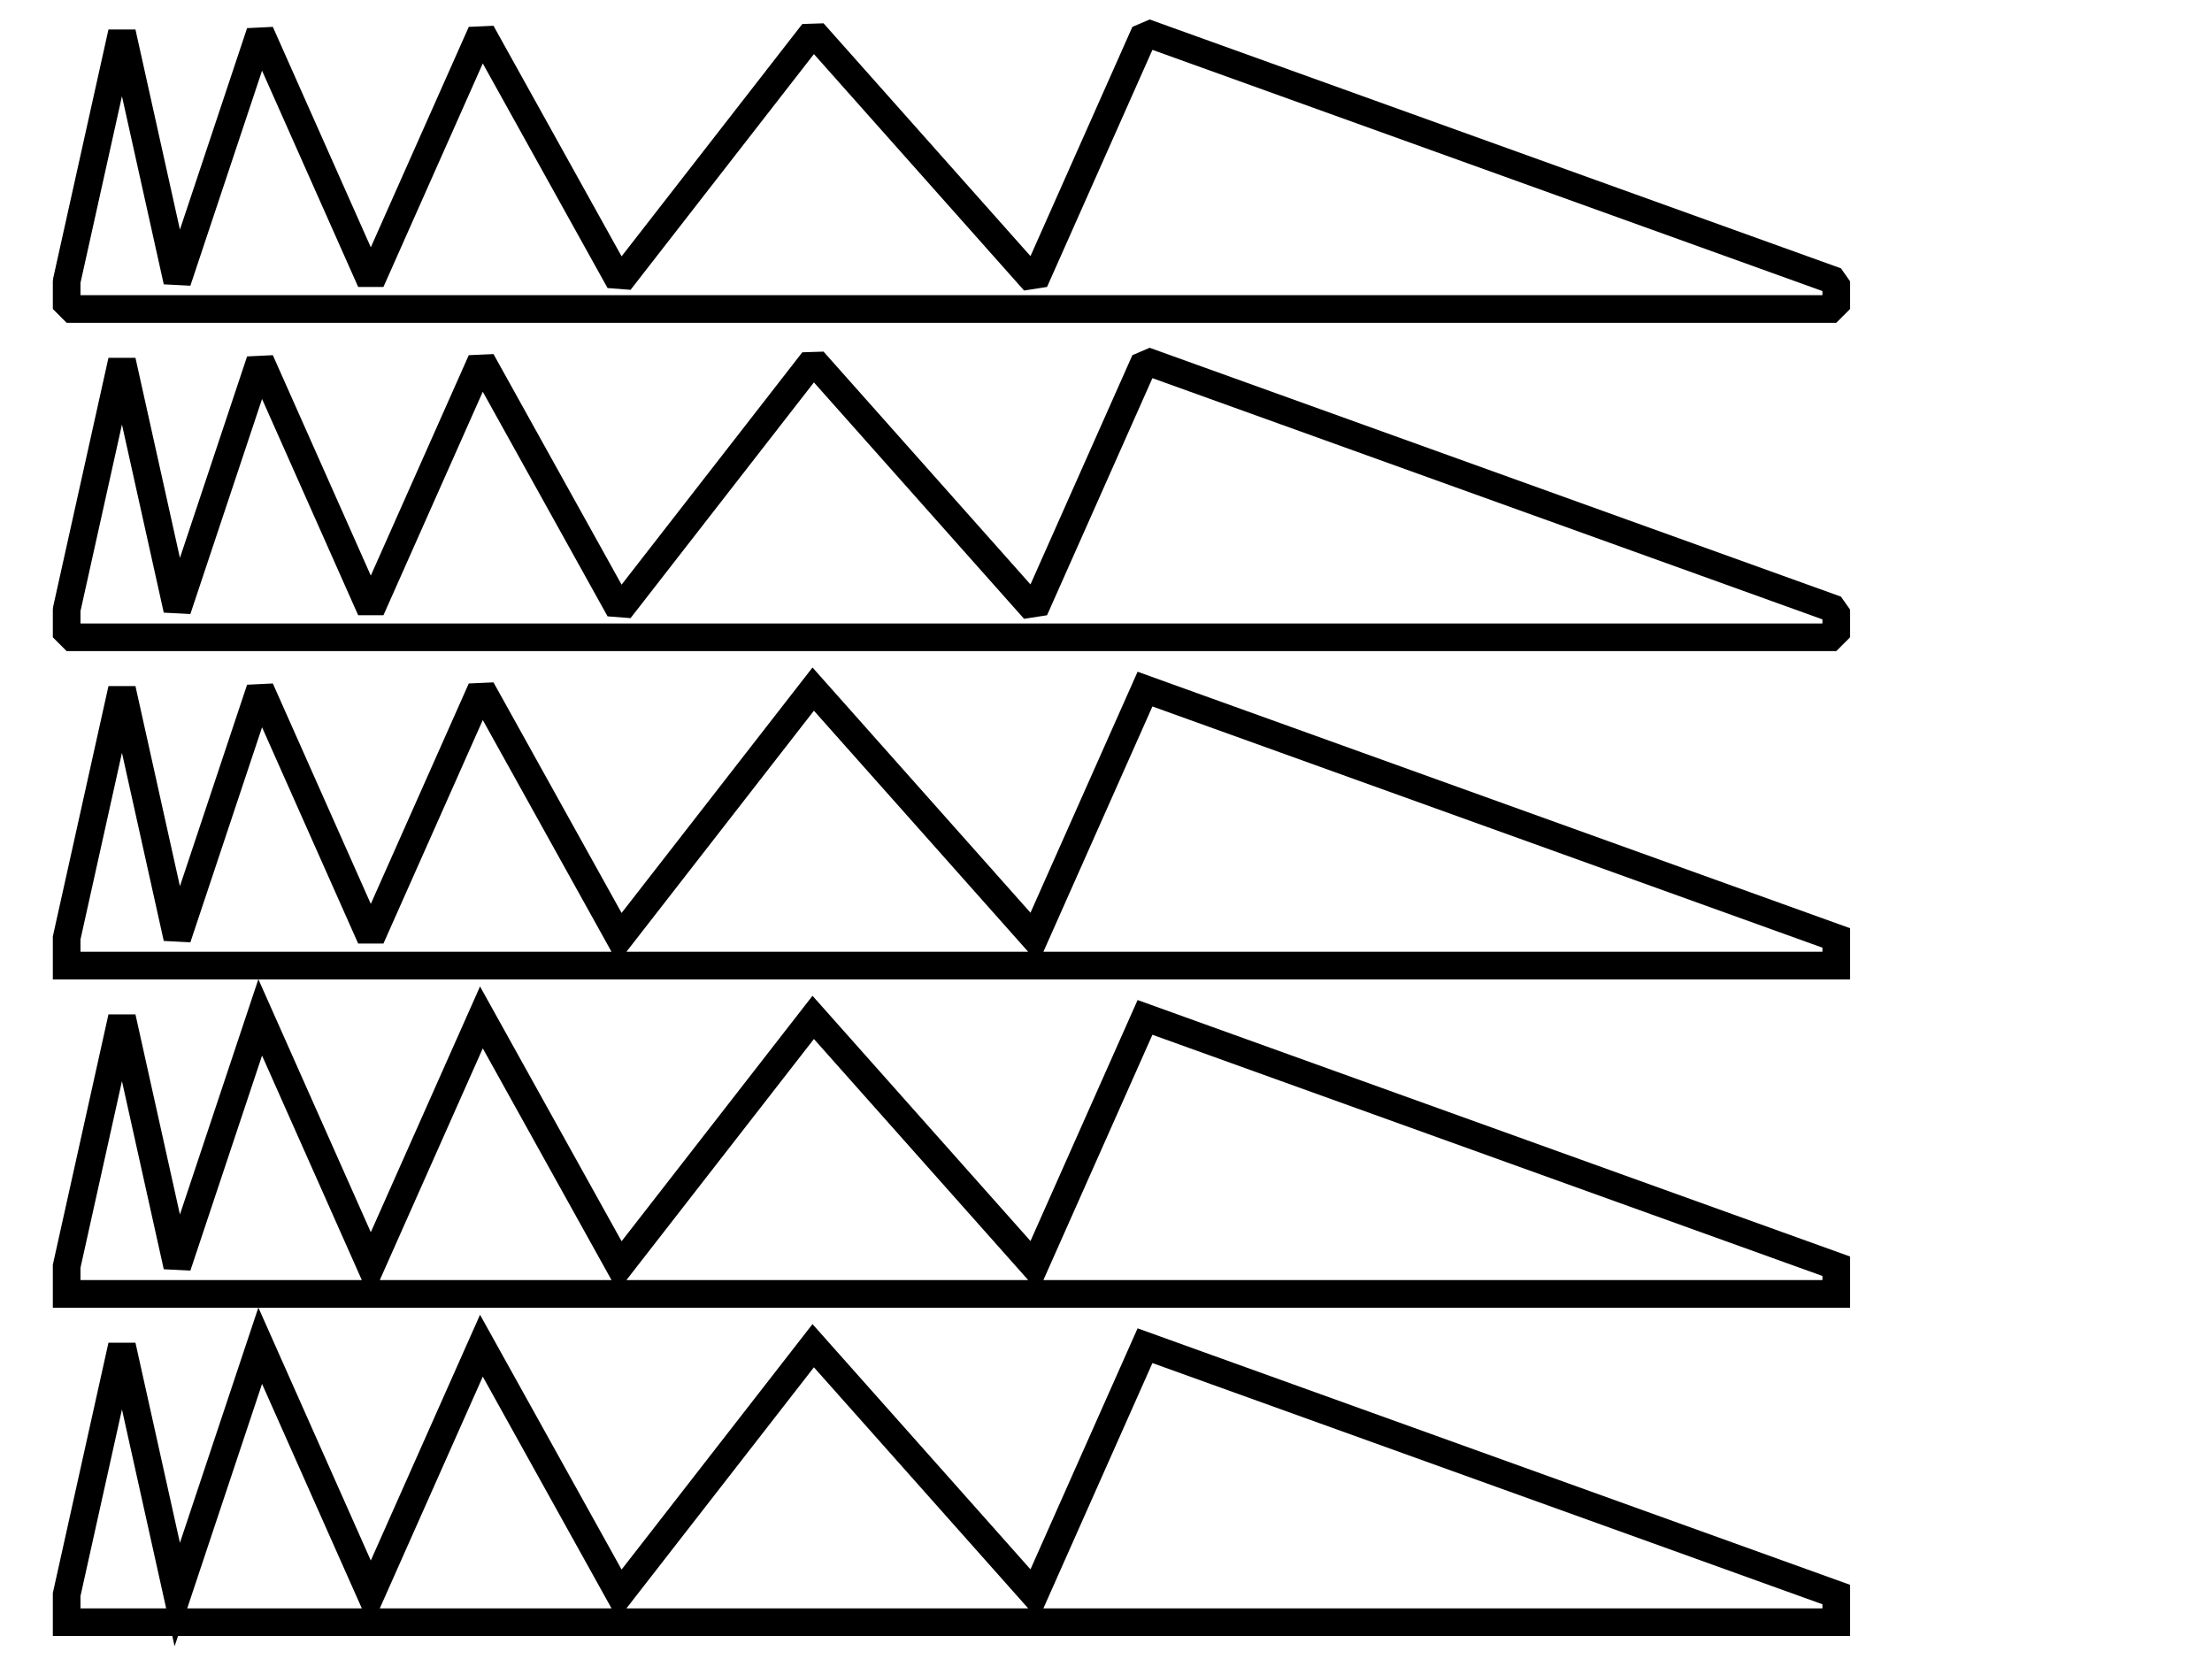
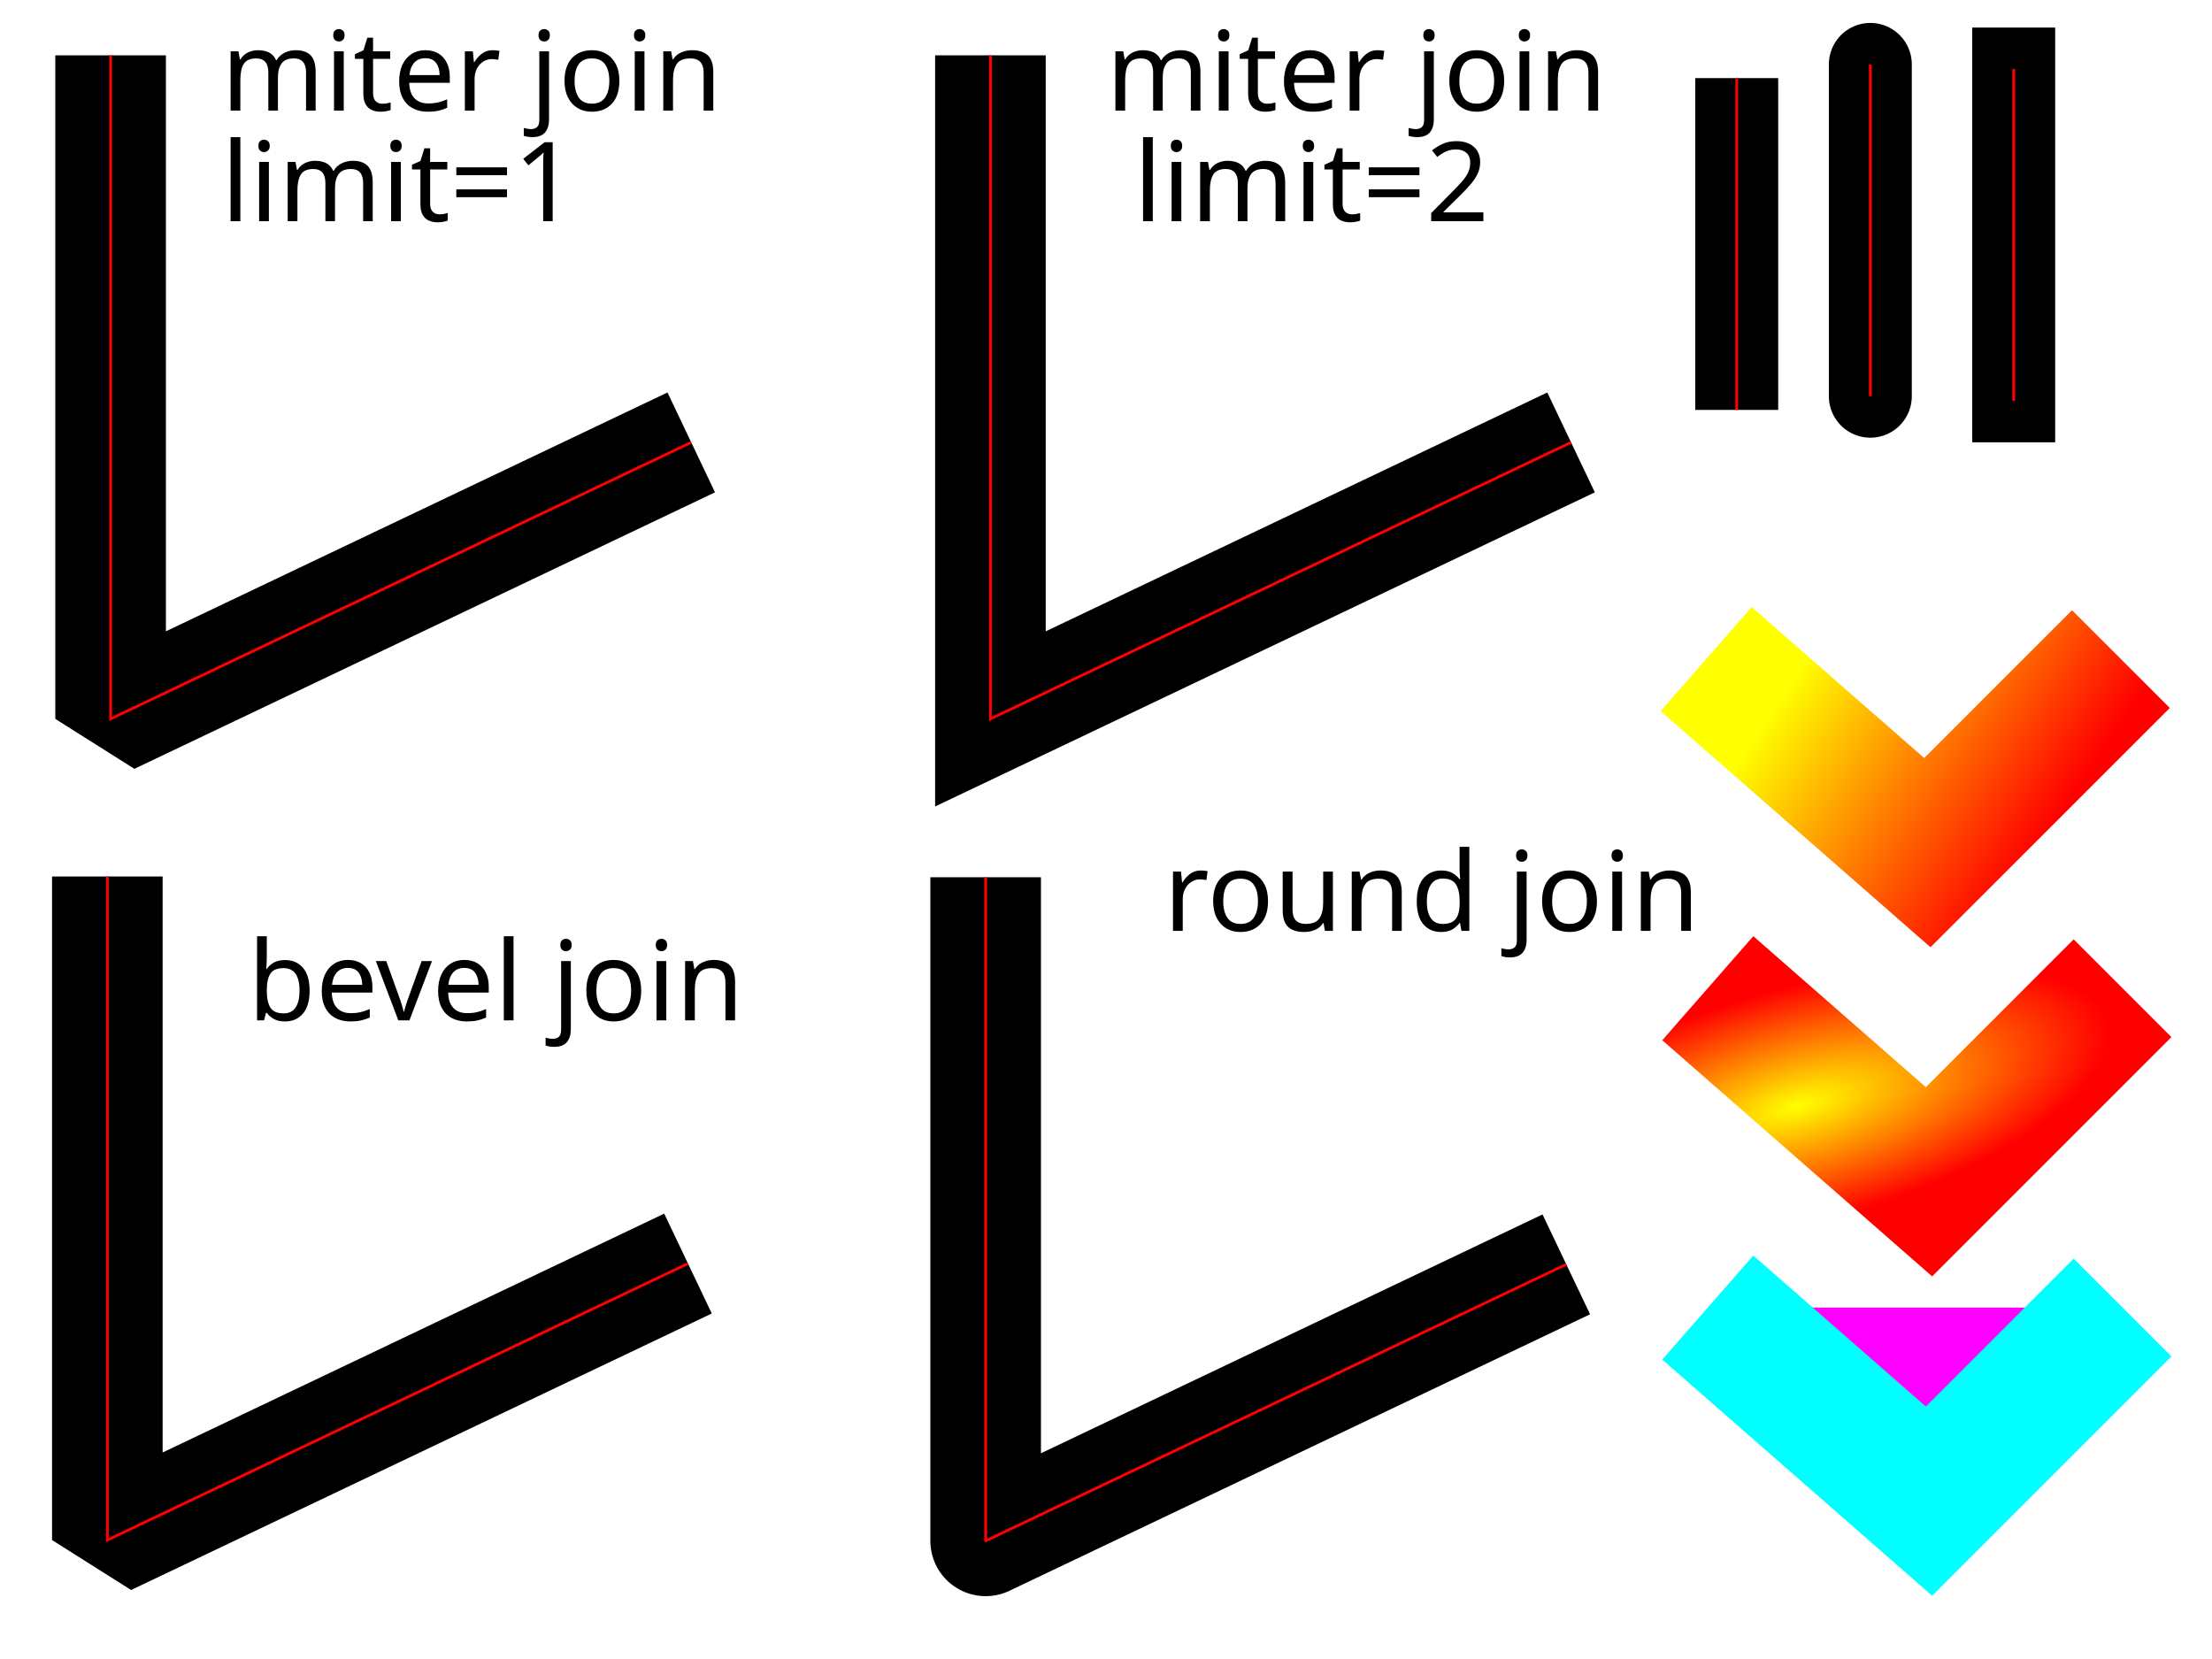
- <svg xmlns="http://www.w3.org/2000/svg" width="800px" height="600px" id="svg3025" version="1.1">
-   <defs id="defs3027" />
+ <svg xmlns="http://www.w3.org/2000/svg" xmlns:xlink="http://www.w3.org/1999/xlink" width="800px" height="600px" id="svg3025" version="1.1">
+   <defs id="defs3027">
+     <linearGradient id="linearGradient3850">
+       <stop style="stop-color:#000000;stop-opacity:1;" offset="0" id="stop3852" />
+       <stop style="stop-color:#000000;stop-opacity:0;" offset="1" id="stop3854" />
+     </linearGradient>
+     <linearGradient id="linearGradient3826">
+       <stop style="stop-color:#ffff00;stop-opacity:1" offset="0" id="stop3828" />
+       <stop style="stop-color:#ff0000;stop-opacity:1" offset="1" id="stop3830" />
+     </linearGradient>
+     <linearGradient xlink:href="#linearGradient3826" id="linearGradient3836" gradientUnits="userSpaceOnUse" x1="650" y1="500" x2="740" y2="560" gradientTransform="translate(-1.767767,-254.5584)" />
+     <radialGradient xlink:href="#linearGradient3826" id="radialGradient3842" cx="650" cy="405.067" fx="650" fy="405.067" r="100" gradientTransform="matrix(0.1098076,0.4098076,-1.119615,0.3,1032.144,12.10506)" gradientUnits="userSpaceOnUse" />
+     <radialGradient xlink:href="#linearGradient3850" id="radialGradient3856" cx="690.286" cy="322.868" fx="690.286" fy="322.868" r="100" gradientTransform="matrix(0.4471405,-0.1198108,0.08806935,0.3286795,353.1964,299.4516)" gradientUnits="userSpaceOnUse" />
+   </defs>
  <g id="layer1">
-     <path style="fill:none;stroke:#000000;stroke-width:10;stroke-linecap:butt;stroke-linejoin:miter;stroke-miterlimit:1;stroke-opacity:1;stroke-dasharray:none" d="m 24.107,220.485 20,-90 20,90 30,-90 40,90 40,-90 50,90 70,-90 80,90 40,-90 250,90 0,10 -640,0 z" id="path3837" />
-     <path id="path3839" d="m 24.107,576.69 20,-90 20,90 30,-90 40,90 40,-90 50,90 70,-90 80,90 40,-90 250,90 0,10 -640,0 z" style="fill:none;stroke:#000000;stroke-width:10;stroke-linecap:butt;stroke-linejoin:miter;stroke-miterlimit:4;stroke-opacity:1;stroke-dasharray:none" />
-     <path style="fill:none;stroke:#000000;stroke-width:10;stroke-linecap:butt;stroke-linejoin:miter;stroke-miterlimit:3;stroke-opacity:1;stroke-dasharray:none" d="m 24.107,457.955 20,-90 20,90 30,-90 40,90 40,-90 50,90 70,-90 80,90 40,-90 250,90 0,10 -640,0 z" id="path3841" />
-     <path id="path3843" d="m 24.107,339.22 20,-90 20,90 30,-90 40,90 40,-90 50,90 70,-90 80,90 40,-90 250,90 0,10 -640,0 z" style="fill:none;stroke:#000000;stroke-width:10;stroke-linecap:butt;stroke-linejoin:miter;stroke-miterlimit:2;stroke-opacity:1;stroke-dasharray:none" />
-     <path id="path3845" d="m 24.107,101.75 20,-90 20,90 30,-90 40,90 40,-90 50,90 70,-90 80,90 40,-90 250,90 0,10 -640,0 z" style="fill:none;stroke:#000000;stroke-width:10;stroke-linecap:butt;stroke-linejoin:miter;stroke-miterlimit:0;stroke-opacity:1;stroke-dasharray:none" />
+     <path id="path2990" d="M 40,20 40,260 250,160" style="fill:none;stroke:#000000;stroke-width:40;stroke-linecap:butt;stroke-linejoin:miter;stroke-miterlimit:1;stroke-opacity:1;stroke-dasharray:none" />
+     <path style="fill:none;stroke:#ff0000;stroke-width:1px;stroke-linecap:butt;stroke-linejoin:miter;stroke-opacity:1" d="M 40,20 40,260 250,160" id="path2988" />
+     <path style="fill:none;stroke:#000000;stroke-width:40;stroke-linecap:butt;stroke-linejoin:miter;stroke-miterlimit:2;stroke-opacity:1;stroke-dasharray:none" d="m 358.198,20 0,240 210,-100" id="path3760" />
+     <path id="path3762" d="m 358.198,20 0,240 210,-100" style="fill:none;stroke:#ff0000;stroke-width:1px;stroke-linecap:butt;stroke-linejoin:miter;stroke-opacity:1" />
+     <path style="fill:none;stroke:#000000;stroke-width:40;stroke-linecap:butt;stroke-linejoin:bevel;stroke-miterlimit:1;stroke-opacity:1;stroke-dasharray:none" d="m 38.821,316.985 0,240 210,-100" id="path3764" />
+     <path id="path3766" d="m 38.821,316.985 0,240 210,-100" style="fill:none;stroke:#ff0000;stroke-width:1px;stroke-linecap:butt;stroke-linejoin:miter;stroke-opacity:1" />
+     <text xml:space="preserve" style="font-size:40px;font-style:normal;font-weight:normal;line-height:125%;letter-spacing:0px;word-spacing:0px;fill:#000000;fill-opacity:1;stroke:none;font-family:Sans" x="80" y="80" id="text3768">
+       <tspan id="tspan3770" x="80" y="80">limit=1</tspan>
+     </text>
+     <text id="text3772" y="80" x="410" style="font-size:40px;font-style:normal;font-weight:normal;line-height:125%;letter-spacing:0px;word-spacing:0px;fill:#000000;fill-opacity:1;stroke:none;font-family:Sans" xml:space="preserve">
+       <tspan y="80" x="410" id="tspan3774">limit=2</tspan>
+     </text>
+     <text xml:space="preserve" style="font-size:40px;font-style:normal;font-weight:normal;line-height:125%;letter-spacing:0px;word-spacing:0px;fill:#000000;fill-opacity:1;stroke:none;font-family:Sans" x="89.567" y="369.012" id="text3780">
+       <tspan id="tspan3782" x="89.567" y="369.012">bevel join</tspan>
+     </text>
+     <path id="path3784" d="m 356.472,317.271 0,240 210,-100" style="fill:none;stroke:#000000;stroke-width:40;stroke-linecap:butt;stroke-linejoin:round;stroke-miterlimit:1;stroke-opacity:1;stroke-dasharray:none" />
+     <path style="fill:none;stroke:#ff0000;stroke-width:1px;stroke-linecap:butt;stroke-linejoin:round;stroke-opacity:1" d="m 356.472,317.271 0,240 210,-100" id="path3786" />
+     <text xml:space="preserve" style="font-size:40px;font-style:normal;font-weight:normal;line-height:125%;letter-spacing:0px;word-spacing:0px;fill:#000000;fill-opacity:1;stroke:none;font-family:Sans" x="420.833" y="336.667" id="text3788">
+       <tspan id="tspan3790" x="420.833" y="336.667">round join</tspan>
+     </text>
+     <path style="fill:none;stroke:#000000;stroke-width:30;stroke-linecap:butt;stroke-linejoin:miter;stroke-miterlimit:4;stroke-opacity:1;stroke-dasharray:none" d="m 628.111,28.25 0,120" id="path3794" />
+     <path id="path3796" d="m 628.111,28.25 0,120" style="fill:none;stroke:#ff0000;stroke-width:1;stroke-linecap:butt;stroke-linejoin:miter;stroke-miterlimit:4;stroke-opacity:1;stroke-dasharray:none" />
+     <path id="path3798" d="m 676.43,23.293 0,120" style="fill:none;stroke:#000000;stroke-width:30;stroke-linecap:round;stroke-linejoin:miter;stroke-miterlimit:4;stroke-opacity:1;stroke-dasharray:none" />
+     <path style="fill:none;stroke:#ff0000;stroke-width:1;stroke-linecap:butt;stroke-linejoin:miter;stroke-miterlimit:4;stroke-opacity:1;stroke-dasharray:none" d="m 676.43,23.293 0,120" id="path3800" />
+     <path style="fill:none;stroke:#000000;stroke-width:30;stroke-linecap:square;stroke-linejoin:miter;stroke-miterlimit:4;stroke-opacity:1;stroke-dasharray:none" d="m 728.284,24.968 0,120" id="path3802" />
+     <path id="path3804" d="m 728.284,24.968 0,120" style="fill:none;stroke:#ff0000;stroke-width:1;stroke-linecap:butt;stroke-linejoin:miter;stroke-miterlimit:4;stroke-opacity:1;stroke-dasharray:none" />
+     <text xml:space="preserve" style="font-size:40px;font-style:normal;font-weight:normal;line-height:125%;letter-spacing:0px;word-spacing:0px;fill:#000000;fill-opacity:1;stroke:none;font-family:Sans" x="80" y="40" id="text3806">
+       <tspan id="tspan3808" x="80" y="40">miter join</tspan>
+     </text>
+     <text id="text3810" y="40" x="400" style="font-size:40px;font-style:normal;font-weight:normal;line-height:125%;letter-spacing:0px;word-spacing:0px;fill:#000000;fill-opacity:1;stroke:none;font-family:Sans" xml:space="preserve">
+       <tspan y="40" x="400" id="tspan3812">miter join</tspan>
+     </text>
+     <path style="fill:none;stroke:url(#radialGradient3842);stroke-width:50;stroke-linecap:butt;stroke-linejoin:miter;stroke-miterlimit:4;stroke-opacity:1;stroke-dasharray:none" d="m 617.643,357.4 80,70 70,-70" id="path3824" />
+     <path id="path3834" d="m 617.054,238.37 80,70 70,-70" style="fill:none;stroke:url(#linearGradient3836);stroke-width:50;stroke-linecap:butt;stroke-linejoin:miter;stroke-miterlimit:4;stroke-opacity:1;stroke-dasharray:none" />
+     <path id="path3838" d="m 617.643,472.894 80,70 70,-70" style="fill:#ff00ff;stroke:#00ffff;stroke-width:50;stroke-linecap:butt;stroke-linejoin:miter;stroke-miterlimit:4;stroke-opacity:1;stroke-dasharray:none" />
  </g>
</svg>
